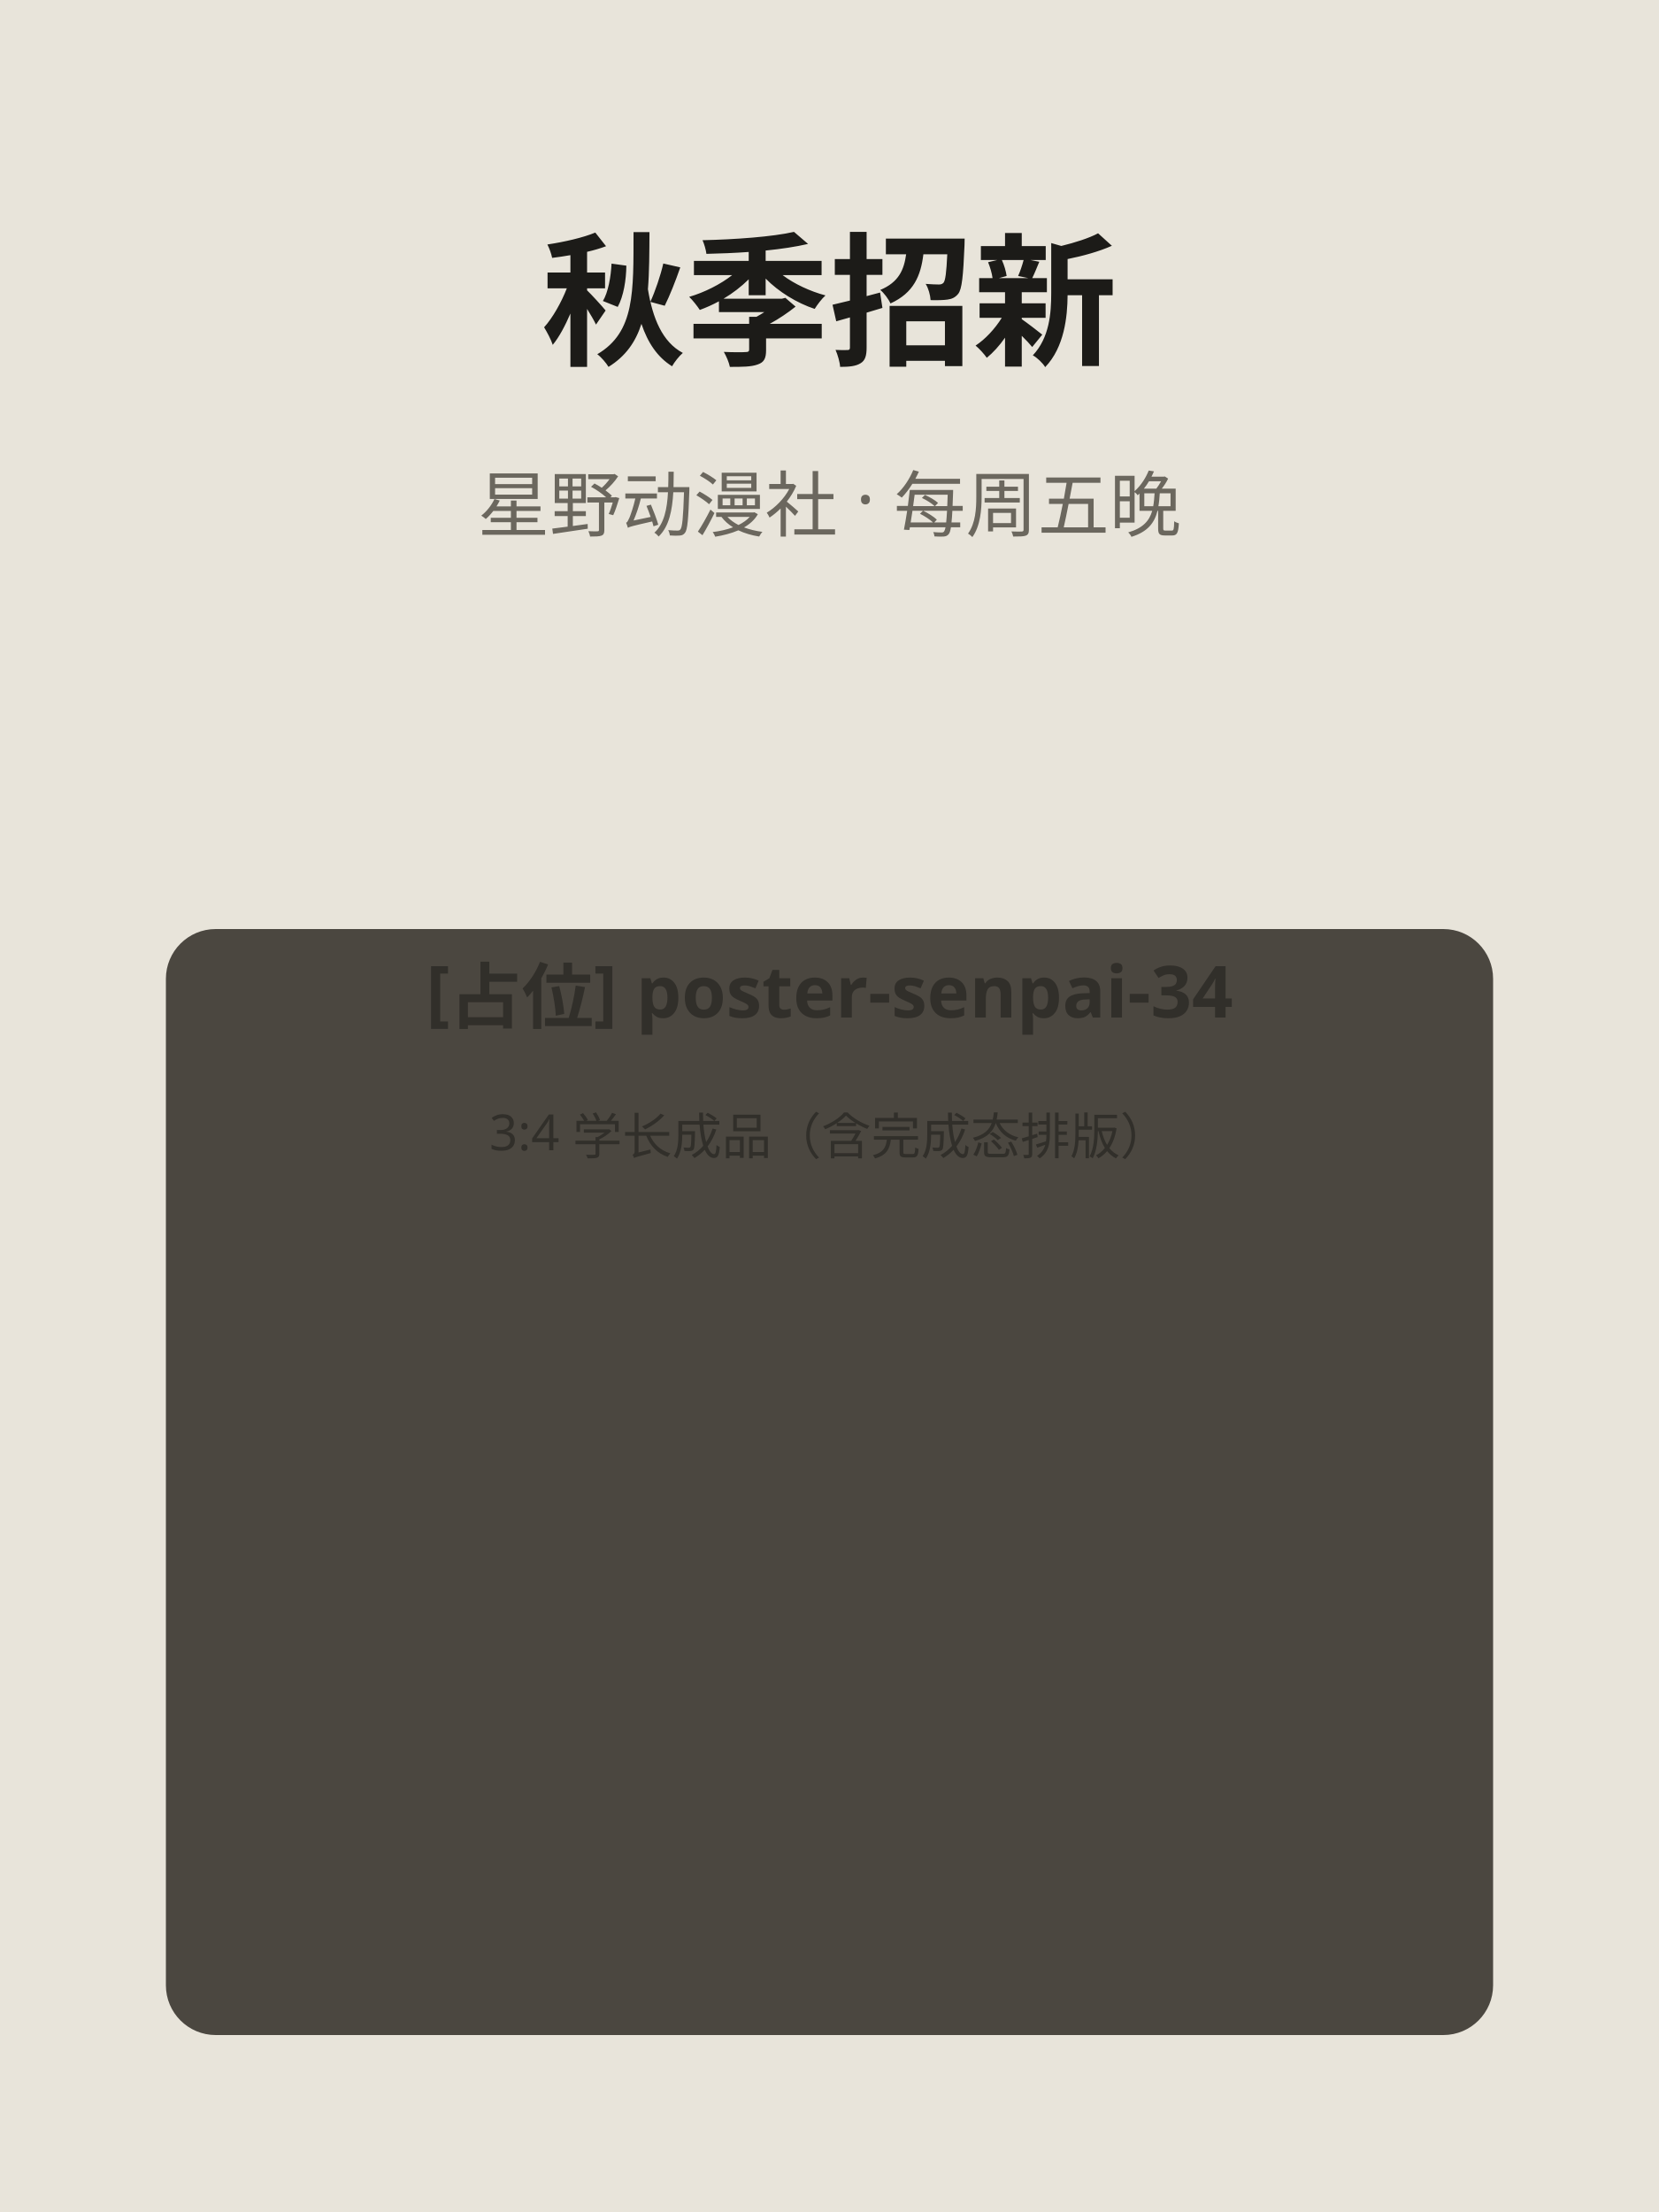
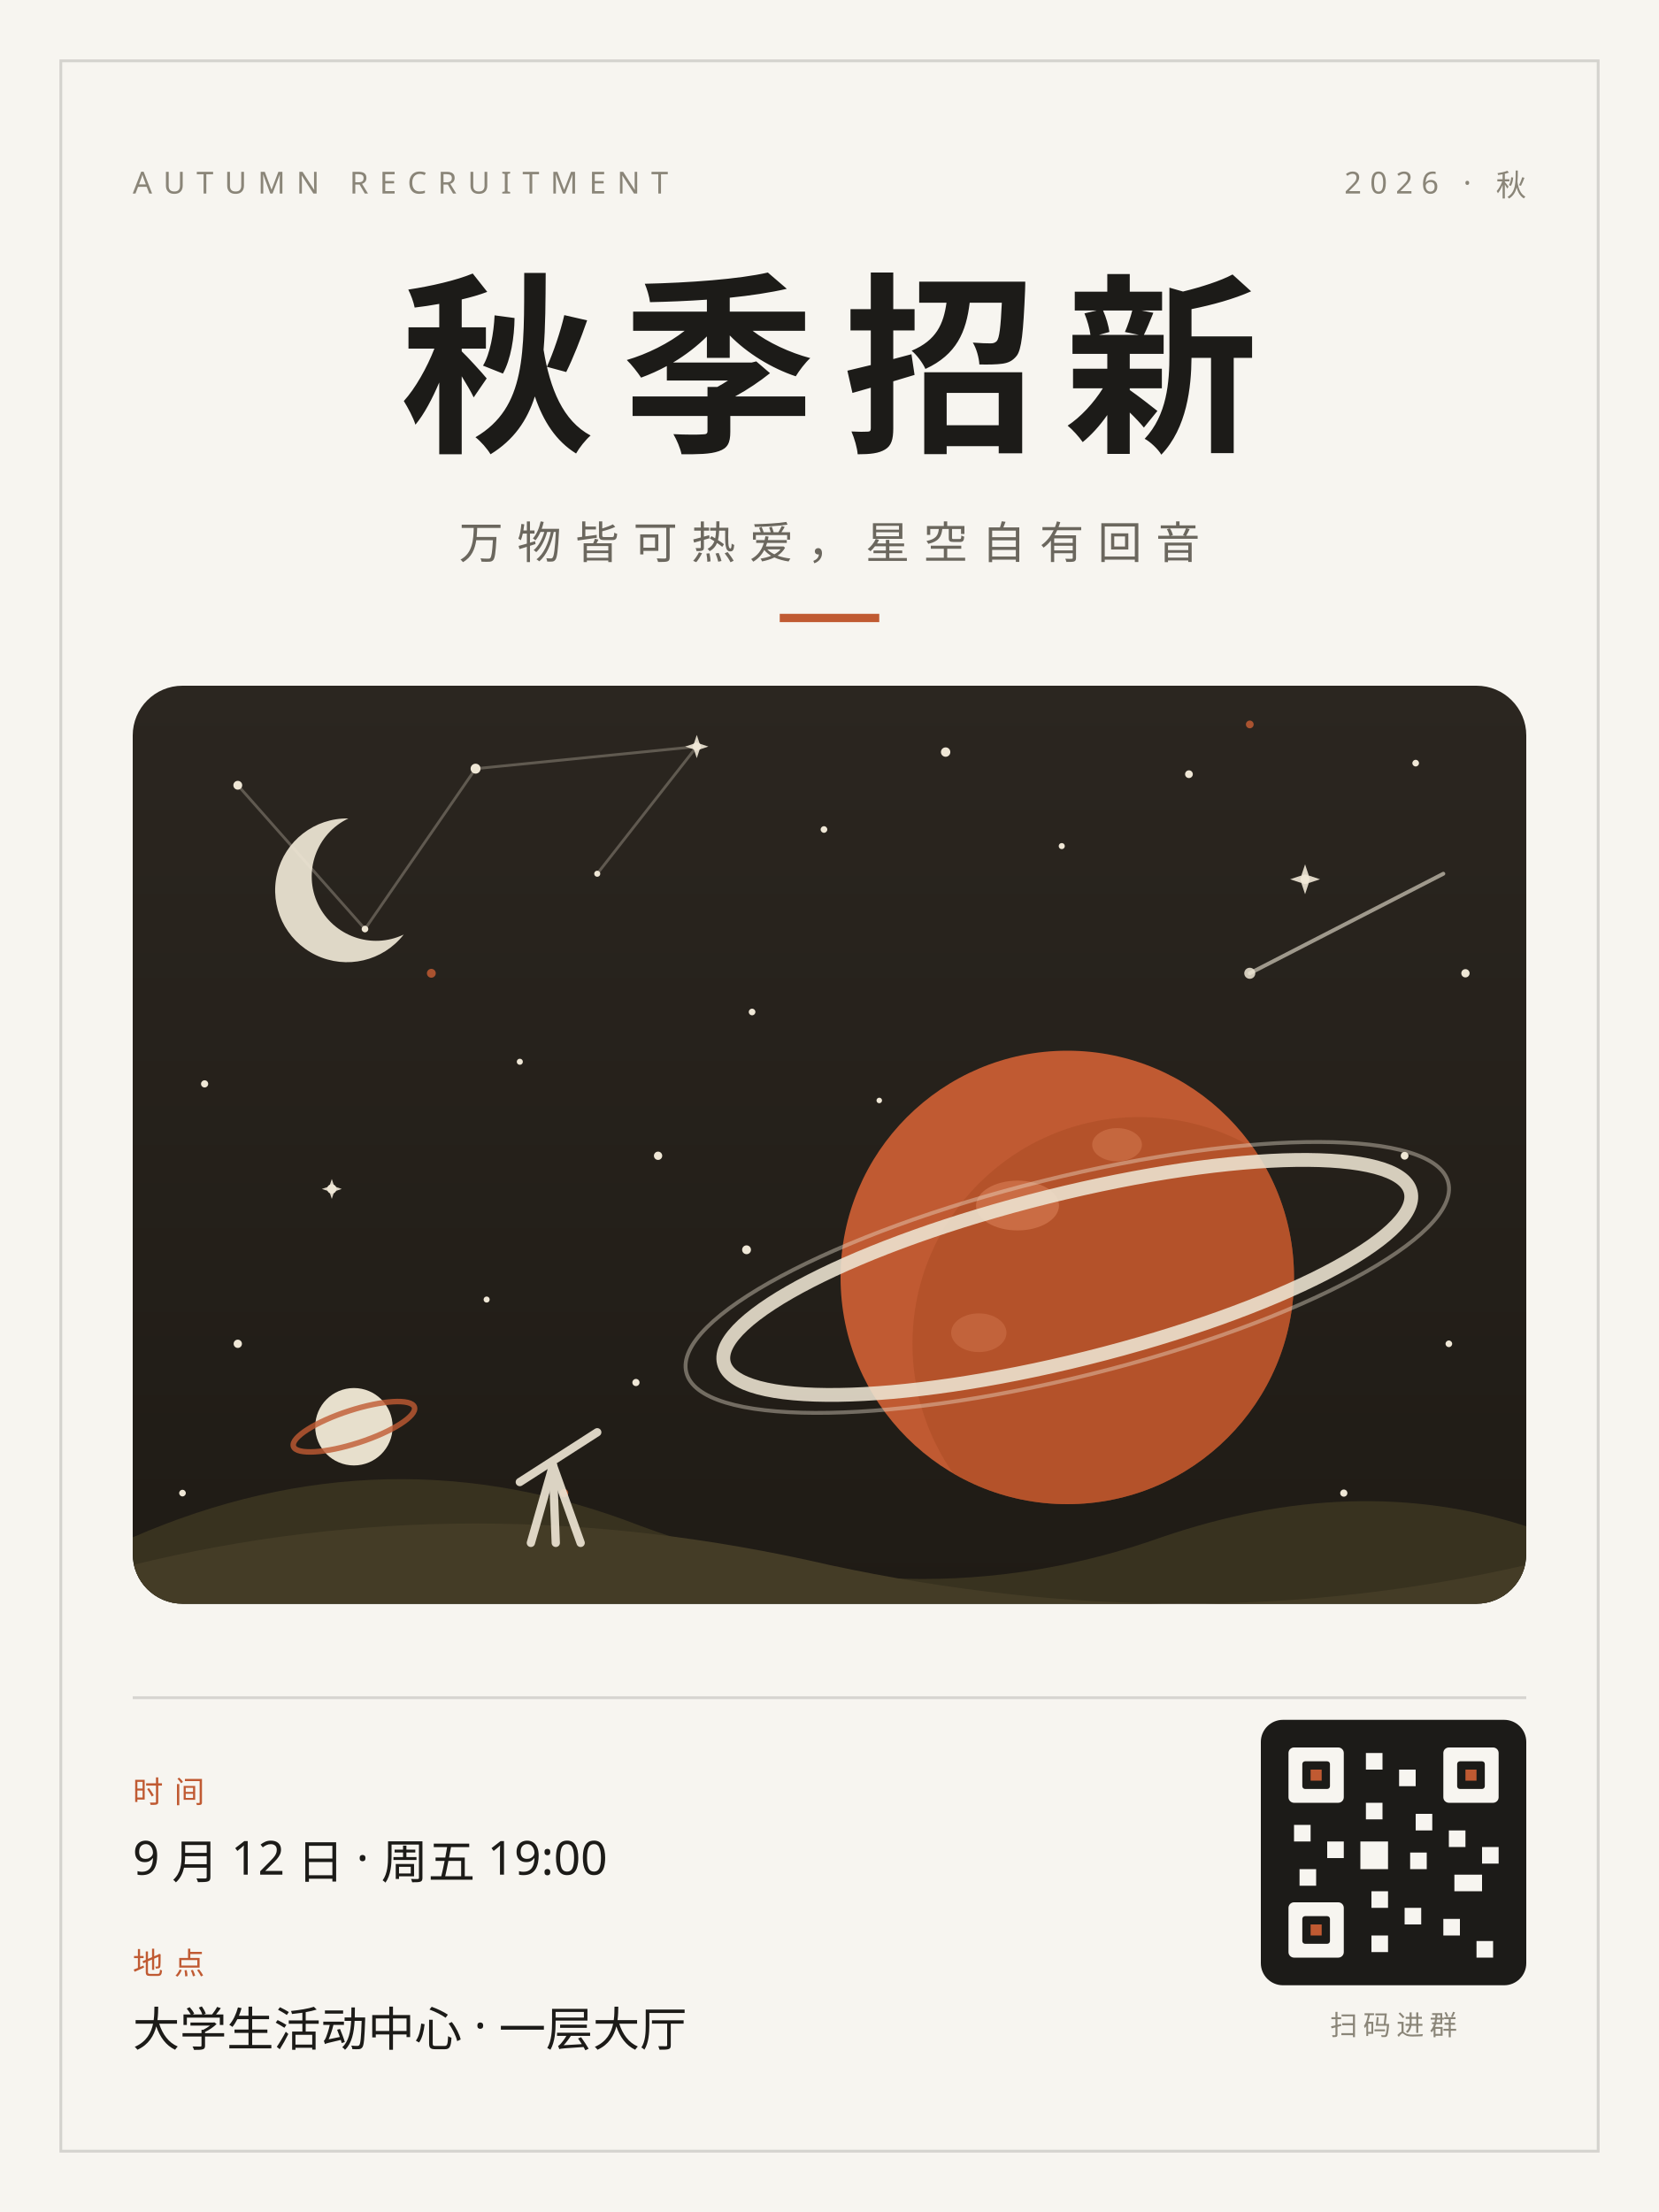
<svg xmlns="http://www.w3.org/2000/svg" width="600" height="800" viewBox="0 0 600 800">
-   <rect width="600" height="800" fill="#E8E4DA" />
-   <rect x="60" y="336" width="480" height="400" rx="18" fill="#3A3630" opacity="0.9" />
-   <text x="50%" y="128" font-family="serif" font-size="52" font-weight="bold" text-anchor="middle" fill="#1C1B18">秋季招新</text>
-   <text x="50%" y="192" font-family="sans-serif" font-size="26" text-anchor="middle" fill="#6B675E">星野动漫社 · 每周五晚</text>
-   <g font-family="sans-serif" text-anchor="middle" fill="#1C1B18" opacity="0.55">
-     <text x="50%" y="46%" font-size="26" font-weight="bold">[占位] poster-senpai-34</text>
-     <text x="50%" y="52%" font-size="18">3:4 学长成品（含完成态排版）</text>
+   <defs>
+     <linearGradient id="sky34" x1="0" y1="0" x2="0" y2="1">
+       <stop offset="0" stop-color="#2B2620" />
+       <stop offset="1" stop-color="#1F1B15" />
+     </linearGradient>
+     <clipPath id="panel34">
+       <rect x="48" y="248" width="504" height="332" rx="18" />
+     </clipPath>
+     <clipPath id="planet34">
+       <circle cx="386" cy="462" r="82" />
+     </clipPath>
+     <path id="spark34" d="M0,-6 L1.5,-1.5 L6,0 L1.5,1.5 L0,6 L-1.5,1.5 L-6,0 L-1.5,-1.5 Z" />
+   </defs>
+   <rect width="600" height="800" fill="#F7F5F0" />
+   <rect x="22" y="22" width="556" height="756" fill="none" stroke="#1C1B18" stroke-width="1" opacity="0.16" />
+   <g font-family="'PingFang SC','Microsoft YaHei','Noto Sans SC',sans-serif">
+     <text x="48" y="70" font-size="11" letter-spacing="4" fill="#8A8578">AUTUMN RECRUITMENT</text>
+     <text x="552" y="70" font-size="11" letter-spacing="3" fill="#8A8578" text-anchor="end">2026 · 秋</text>
+     <text x="300" y="158" font-size="70" font-weight="700" letter-spacing="10" fill="#1C1B18" text-anchor="middle">秋季招新</text>
+     <text x="300" y="202" font-size="16" letter-spacing="5" fill="#6B675E" text-anchor="middle">万物皆可热爱，星空自有回音</text>
+   </g>
+   <rect x="282" y="222" width="36" height="3" fill="#C05A32" />
+   <rect x="48" y="248" width="504" height="332" rx="18" fill="url(#sky34)" />
+   <g clip-path="url(#panel34)">
+     <g fill="#EFE7D6">
+       <circle cx="86" cy="284" r="1.6" />
+       <circle cx="132" cy="336" r="1.2" />
+       <circle cx="172" cy="278" r="1.8" />
+       <circle cx="216" cy="316" r="1.1" />
+       <circle cx="252" cy="270" r="1.5" />
+       <circle cx="298" cy="300" r="1.2" />
+       <circle cx="342" cy="272" r="1.7" />
+       <circle cx="384" cy="306" r="1.1" />
+       <circle cx="430" cy="280" r="1.4" />
+       <circle cx="472" cy="318" r="1.7" />
+       <circle cx="512" cy="276" r="1.2" />
+       <circle cx="530" cy="352" r="1.5" />
+       <circle cx="74" cy="392" r="1.3" />
+       <circle cx="120" cy="430" r="1.7" />
+       <circle cx="188" cy="384" r="1.1" />
+       <circle cx="238" cy="418" r="1.5" />
+       <circle cx="272" cy="366" r="1.2" />
+       <circle cx="318" cy="398" r="1.0" />
+       <circle cx="508" cy="418" r="1.4" />
+       <circle cx="86" cy="486" r="1.5" />
+       <circle cx="176" cy="470" r="1.1" />
+       <circle cx="230" cy="500" r="1.3" />
+       <circle cx="270" cy="452" r="1.6" />
+       <circle cx="524" cy="486" r="1.2" />
+       <circle cx="66" cy="540" r="1.2" />
+       <circle cx="486" cy="540" r="1.3" />
+     </g>
+     <g fill="#C05A32" opacity="0.85">
+       <circle cx="156" cy="352" r="1.6" />
+       <circle cx="452" cy="262" r="1.4" />
+       <circle cx="204" cy="540" r="1.5" />
+     </g>
+     <polyline points="86,284 132,336 172,278 252,270 216,316" fill="none" stroke="#EDE4D2" stroke-width="1" opacity="0.28" />
+     <g fill="#EFE7D6" opacity="0.9">
+       <use href="#spark34" transform="translate(472,318) scale(0.9)" />
+       <use href="#spark34" transform="translate(252,270) scale(0.7)" />
+       <use href="#spark34" transform="translate(120,430) scale(0.6)" />
+     </g>
+     <line x1="452" y1="352" x2="522" y2="316" stroke="#EFE7D6" stroke-width="1.4" opacity="0.6" stroke-linecap="round" />
+     <circle cx="452" cy="352" r="2" fill="#EFE7D6" opacity="0.85" />
+     <path d="M126,296 a26,26 0 1 0 20,42 a20,20 0 1 1 -20,-42 Z" fill="#EFE7D6" opacity="0.92" />
+     <circle cx="386" cy="462" r="82" fill="#C05A32" />
+     <g clip-path="url(#planet34)">
+       <circle cx="412" cy="486" r="82" fill="#A84A22" opacity="0.5" />
+       <ellipse cx="368" cy="436" rx="15" ry="9" fill="#D3784F" opacity="0.7" />
+       <ellipse cx="404" cy="414" rx="9" ry="6" fill="#D3784F" opacity="0.55" />
+       <ellipse cx="354" cy="482" rx="10" ry="7" fill="#D3784F" opacity="0.45" />
+     </g>
+     <ellipse cx="386" cy="462" rx="128" ry="30" transform="rotate(-14 386 462)" fill="none" stroke="#EDE4D2" stroke-width="5" opacity="0.88" />
+     <ellipse cx="386" cy="462" rx="142" ry="36" transform="rotate(-14 386 462)" fill="none" stroke="#EDE4D2" stroke-width="1.4" opacity="0.4" />
+     <circle cx="128" cy="516" r="14" fill="#E7DFCC" />
+     <ellipse cx="128" cy="516" rx="23" ry="6" transform="rotate(-18 128 516)" fill="none" stroke="#C05A32" stroke-width="2" opacity="0.8" />
+     <path d="M48,580 L48,556 Q140,516 232,552 Q330,588 420,556 Q490,532 552,552 L552,580 Z" fill="#38321F" />
+     <path d="M48,580 L48,566 Q170,536 300,566 Q430,594 552,566 L552,580 Z" fill="#443C26" />
+     <g stroke="#EFE7D6" stroke-width="3" stroke-linecap="round" opacity="0.9">
+       <line x1="188" y1="536" x2="216" y2="518" />
+       <line x1="200" y1="530" x2="192" y2="558" />
+       <line x1="200" y1="530" x2="210" y2="558" />
+       <line x1="200" y1="532" x2="201" y2="558" />
+     </g>
+   </g>
+   <line x1="48" y1="614" x2="552" y2="614" stroke="#1C1B18" stroke-width="1" opacity="0.15" />
+   <g font-family="'PingFang SC','Microsoft YaHei','Noto Sans SC',sans-serif">
+     <text x="48" y="652" font-size="11" letter-spacing="4" fill="#C05A32">时间</text>
+     <text x="48" y="678" font-size="17" fill="#1C1B18">9 月 12 日 · 周五 19:00</text>
+     <text x="48" y="714" font-size="11" letter-spacing="4" fill="#C05A32">地点</text>
+     <text x="48" y="740" font-size="17" fill="#1C1B18">大学生活动中心 · 一层大厅</text>
+     <text x="504" y="736" font-size="10" letter-spacing="2" fill="#8A8578" text-anchor="middle">扫码进群</text>
+   </g>
+   <g transform="translate(456,622)">
+     <rect width="96" height="96" rx="8" fill="#1C1B18" />
+     <g fill="#F7F5F0">
+       <rect x="10" y="10" width="20" height="20" rx="2" />
+       <rect x="66" y="10" width="20" height="20" rx="2" />
+       <rect x="10" y="66" width="20" height="20" rx="2" />
+       <rect x="38" y="12" width="6" height="6" />
+       <rect x="50" y="18" width="6" height="6" />
+       <rect x="38" y="30" width="6" height="6" />
+       <rect x="56" y="34" width="6" height="6" />
+       <rect x="12" y="38" width="6" height="6" />
+       <rect x="24" y="44" width="6" height="6" />
+       <rect x="36" y="44" width="10" height="10" />
+       <rect x="54" y="48" width="6" height="6" />
+       <rect x="68" y="40" width="6" height="6" />
+       <rect x="80" y="46" width="6" height="6" />
+       <rect x="14" y="54" width="6" height="6" />
+       <rect x="70" y="56" width="10" height="6" />
+       <rect x="40" y="62" width="6" height="6" />
+       <rect x="52" y="68" width="6" height="6" />
+       <rect x="40" y="78" width="6" height="6" />
+       <rect x="66" y="72" width="6" height="6" />
+       <rect x="78" y="80" width="6" height="6" />
+     </g>
+     <g fill="#1C1B18">
+       <rect x="15" y="15" width="10" height="10" rx="1" />
+       <rect x="71" y="15" width="10" height="10" rx="1" />
+       <rect x="15" y="71" width="10" height="10" rx="1" />
+     </g>
+     <g fill="#C05A32">
+       <rect x="18" y="18" width="4" height="4" />
+       <rect x="74" y="18" width="4" height="4" />
+       <rect x="18" y="74" width="4" height="4" />
+     </g>
  </g>
</svg>
